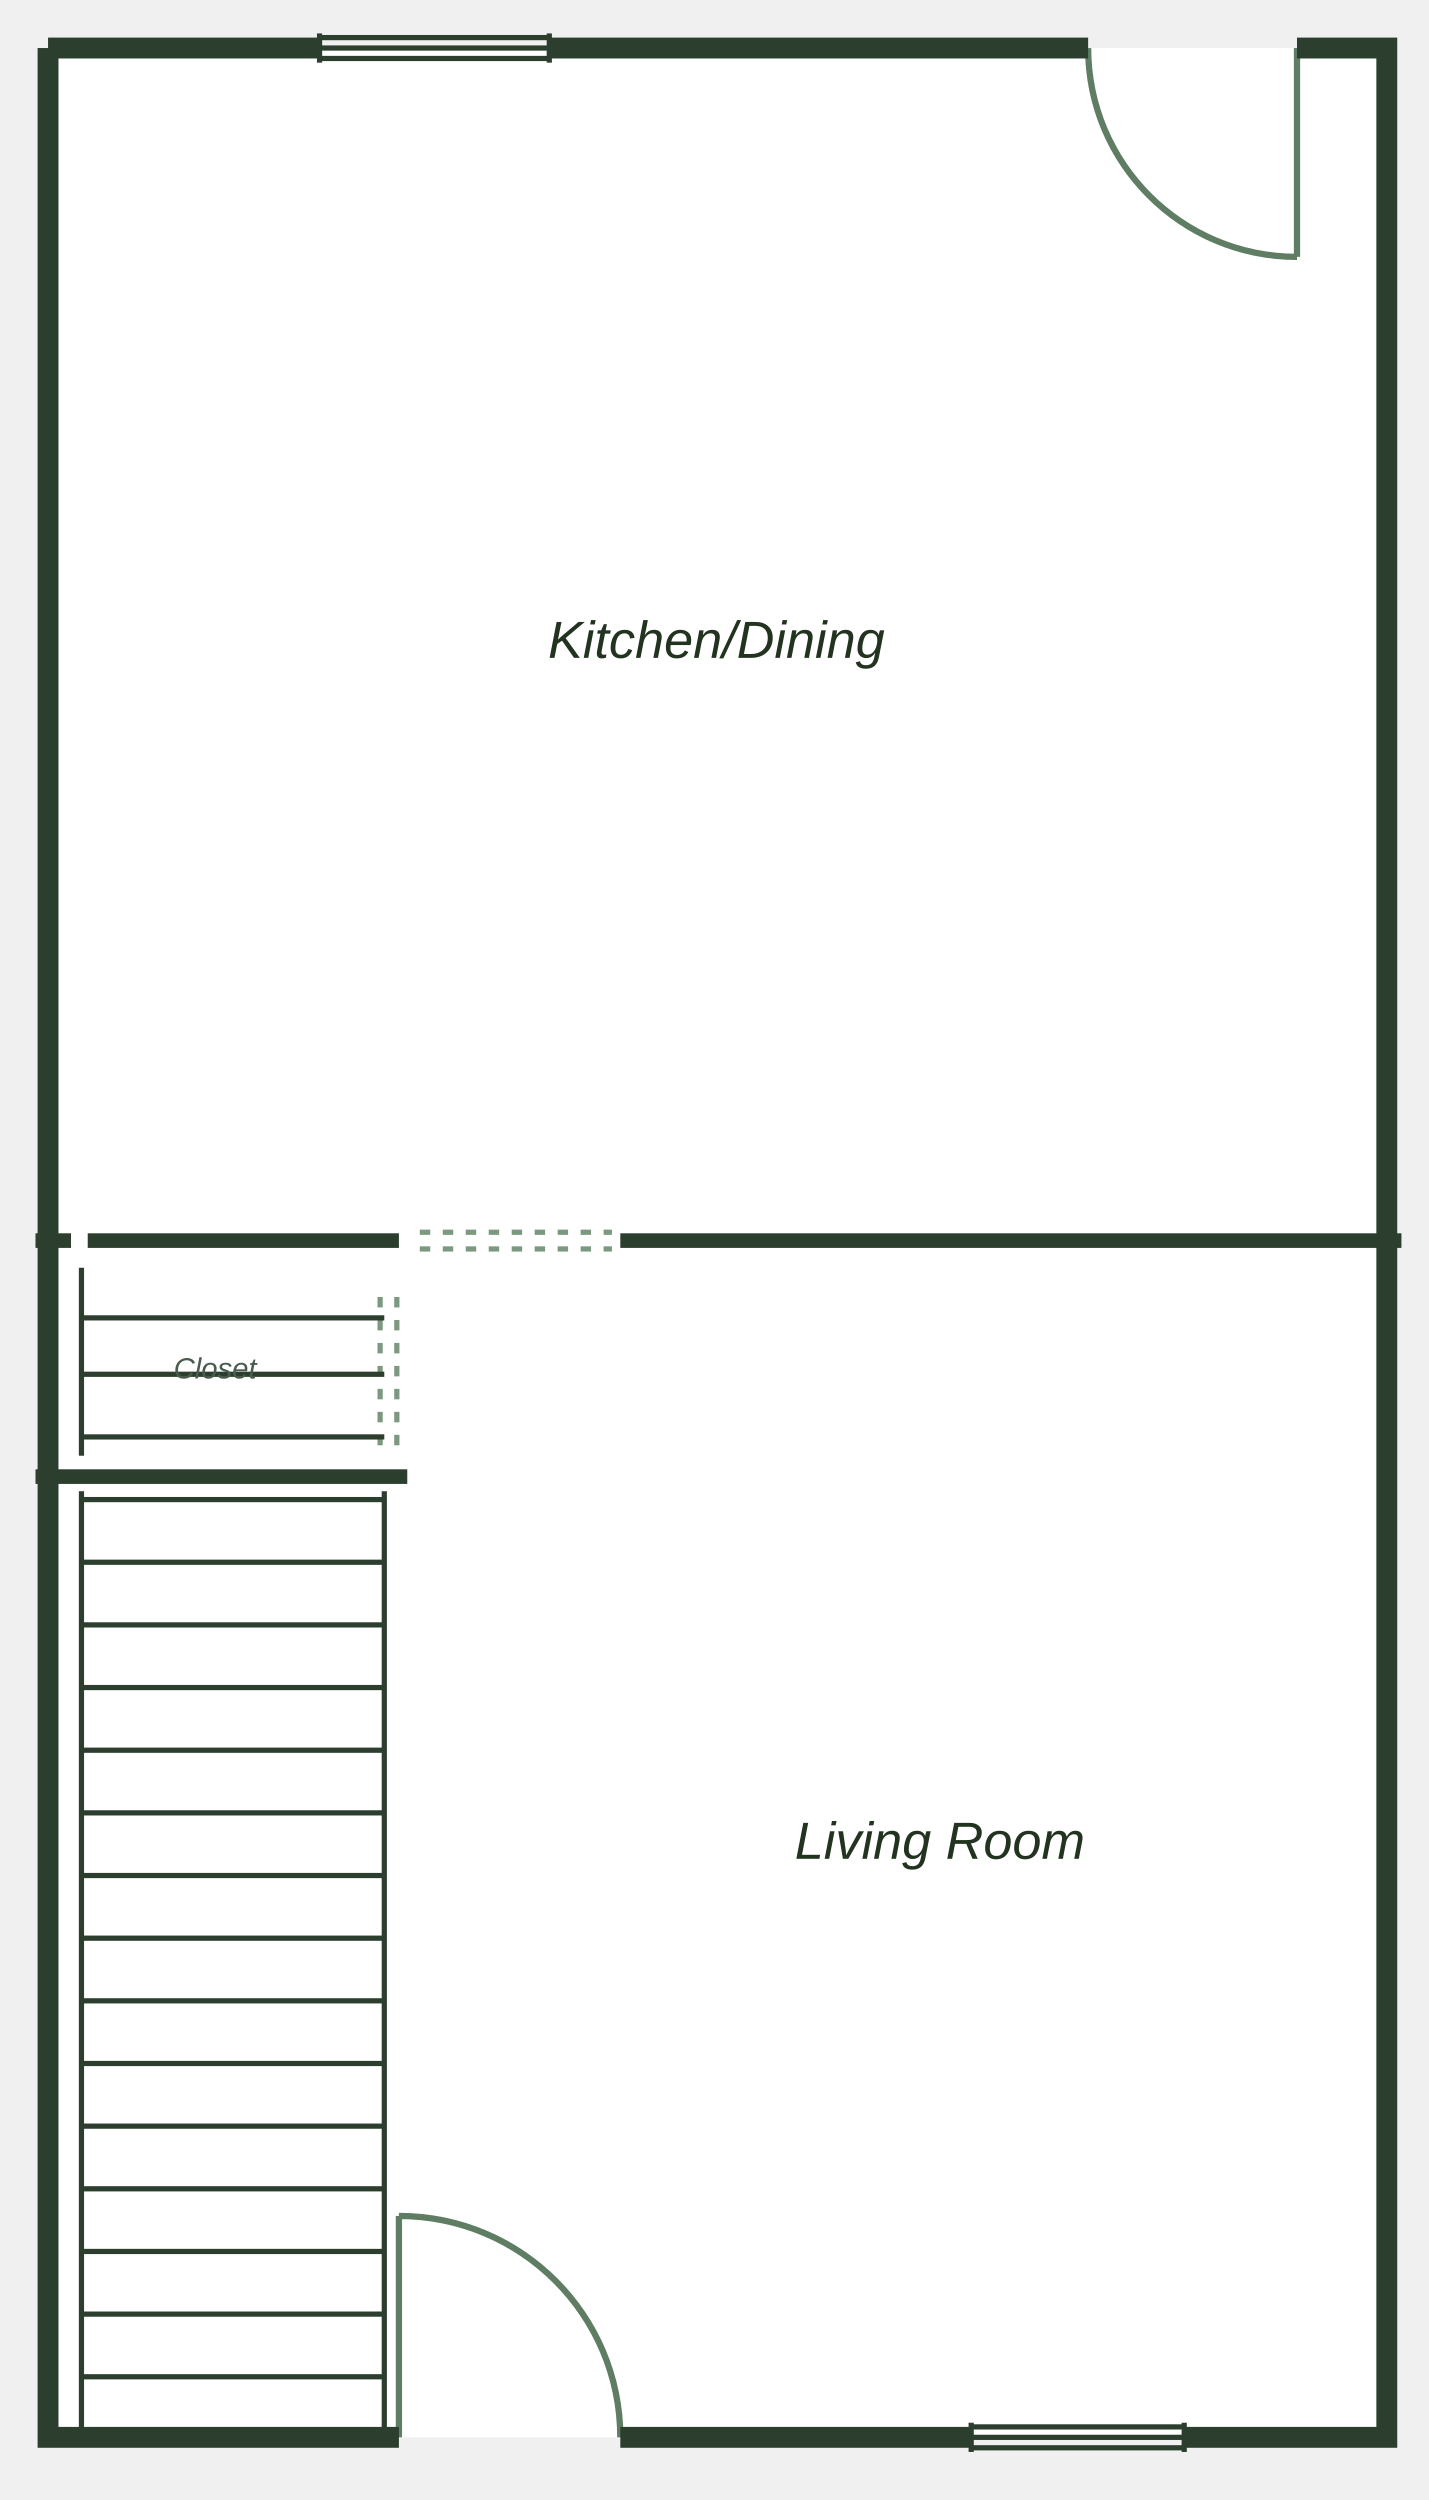
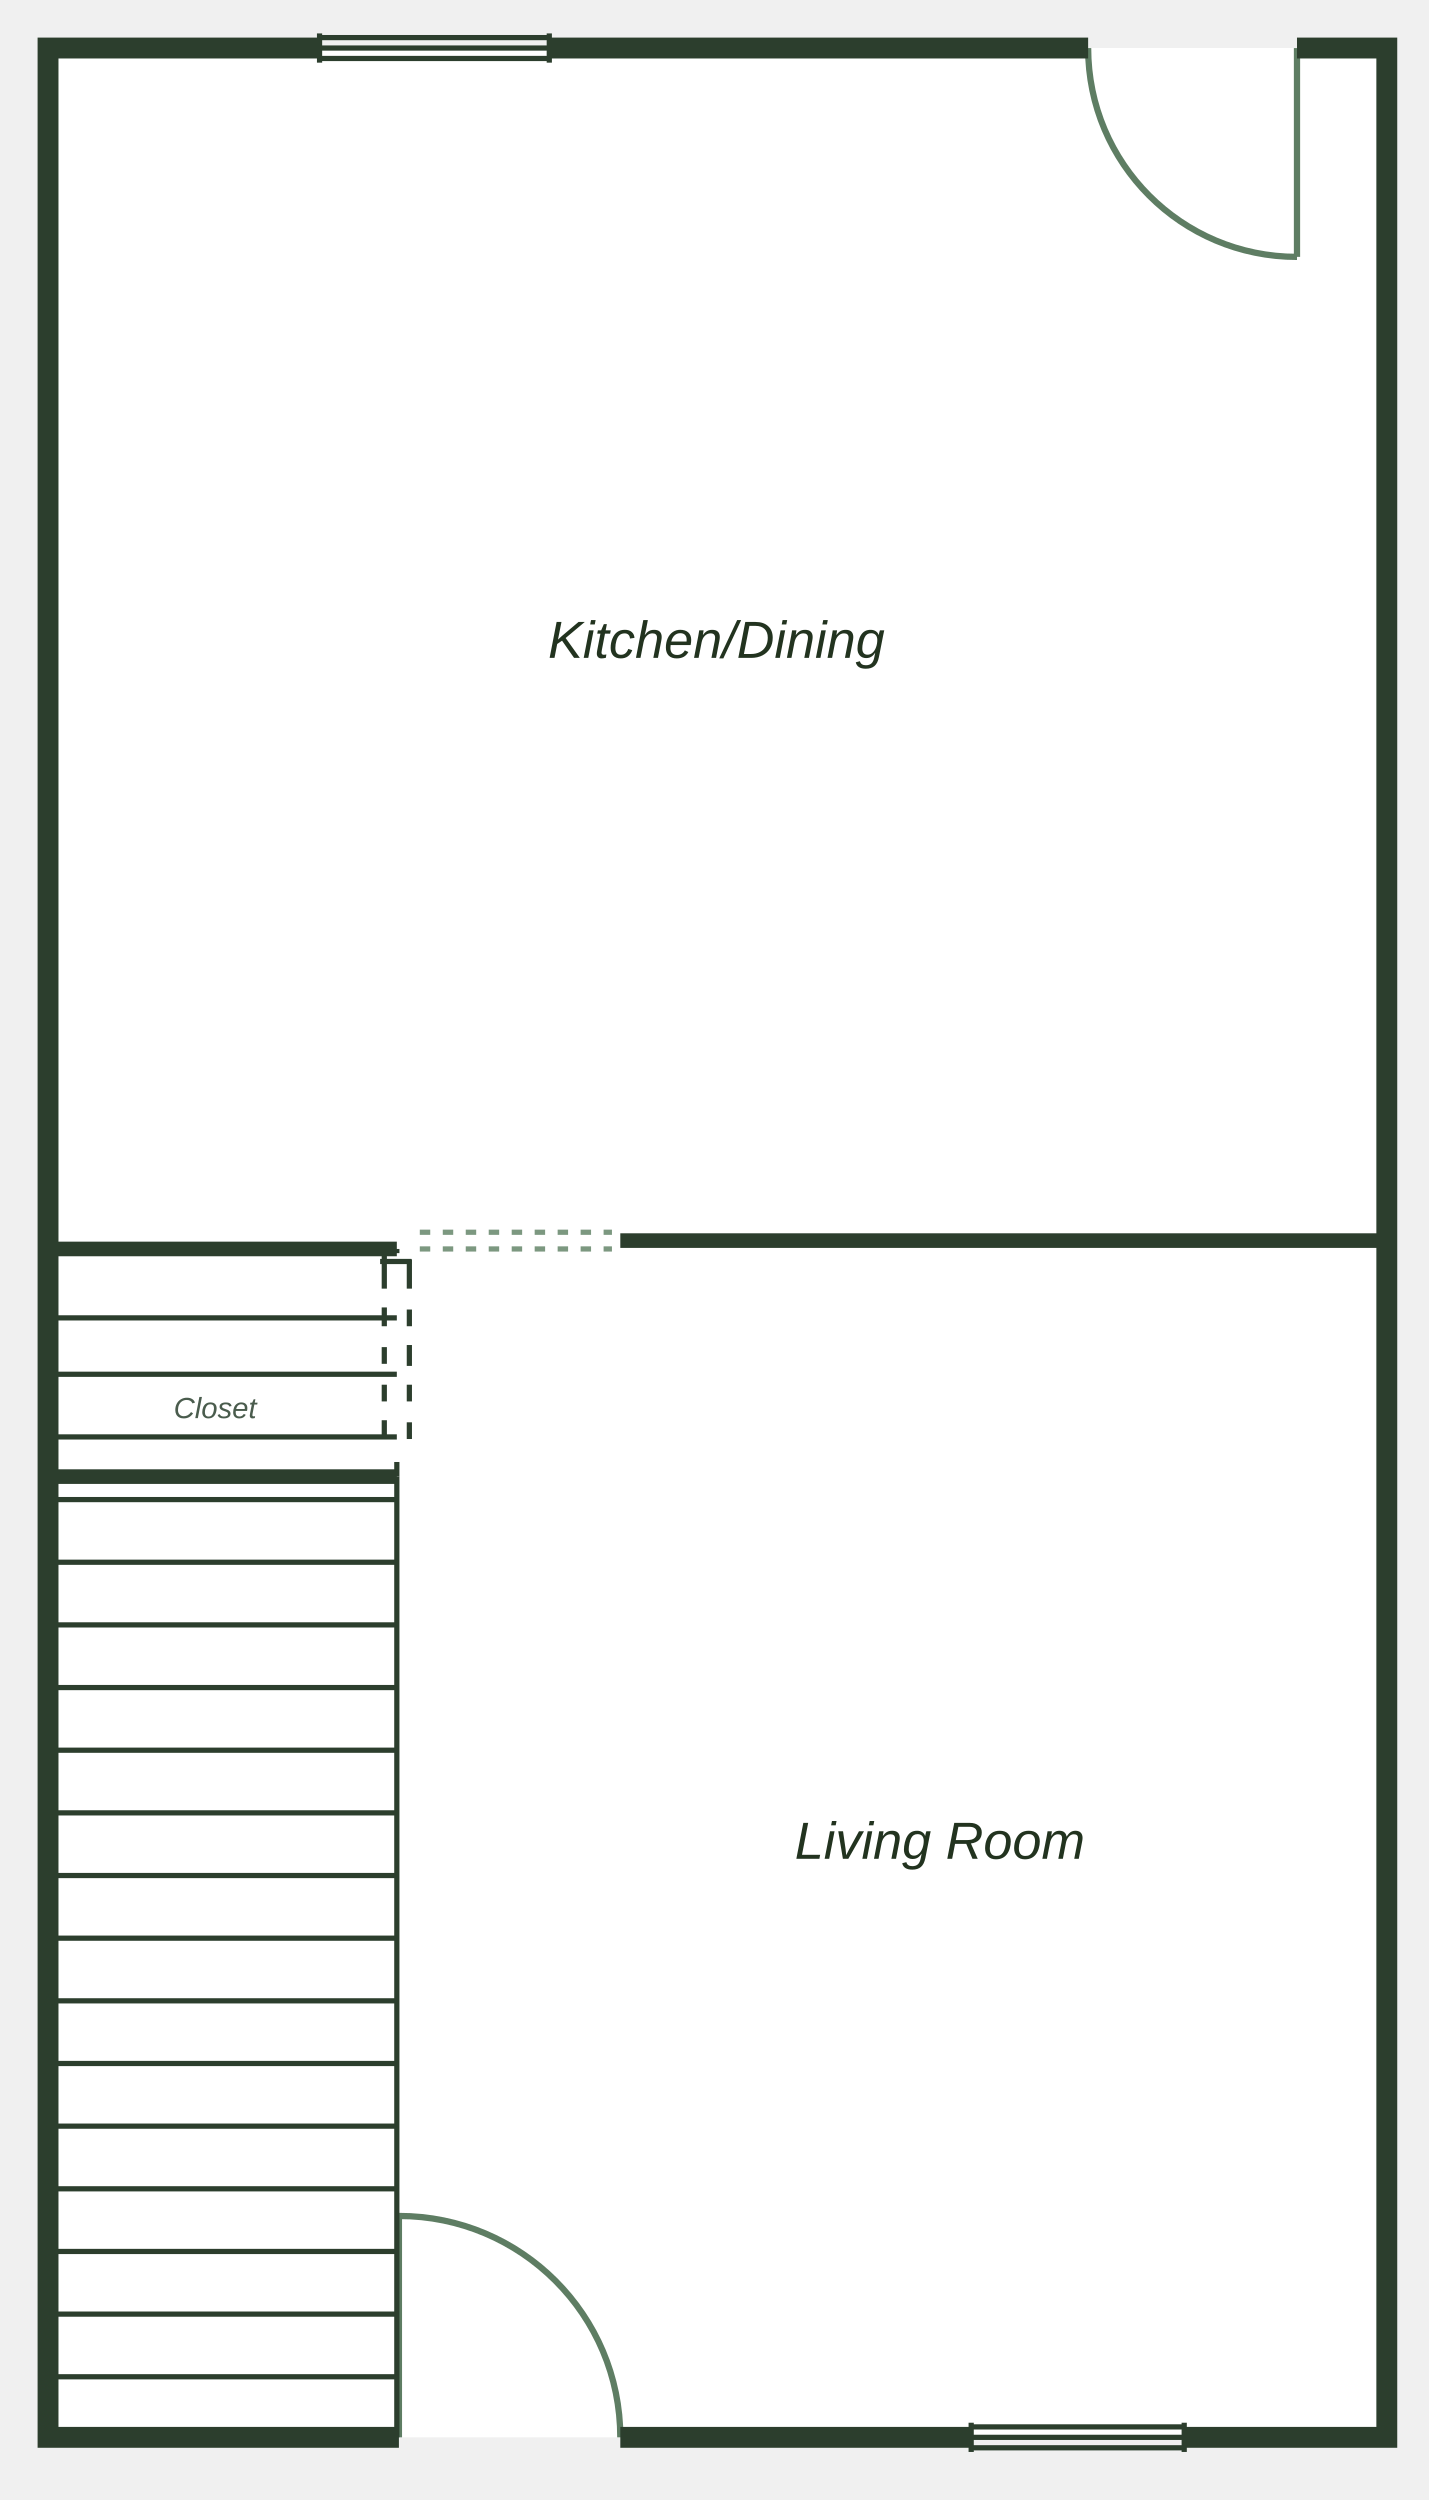
<svg xmlns="http://www.w3.org/2000/svg" width="684" height="1197" viewBox="0 0 684 1197" preserveAspectRatio="xMidYMid meet" role="img" aria-label="Thurmont Village two-bedroom townhome main-level floor plan">
  <defs>
    <style>
    .fp{fill:#FFFFFF}
    .w{fill:none;stroke:#2C3E2D;stroke-width:7;stroke-linecap:butt}
    .wo{fill:none;stroke:#2C3E2D;stroke-width:10;stroke-linecap:butt}
    .d{fill:none;stroke:#7C9880;stroke-width:2.5;stroke-dasharray:5 6}
    .arc{fill:none;stroke:#5E7D63;stroke-width:3}
    .win{fill:none;stroke:#2C3E2D;stroke-width:2.5}
    .st{fill:none;stroke:#2C3E2D;stroke-width:2.5}
    .rm{fill:#22331F;font-family:'Helvetica Neue',Arial,sans-serif;font-size:25px;font-style:italic;text-anchor:middle}
    .cl{fill:#4A5C4D;font-family:'Helvetica Neue',Arial,sans-serif;font-size:18px;font-style:italic;text-anchor:middle}
    .sm{fill:#4A5C4D;font-family:'Helvetica Neue',Arial,sans-serif;font-size:14px;font-style:italic;text-anchor:middle}
  </style>
  </defs>
  <rect class="fp" x="23" y="23" width="641" height="1144" />
-   <path class="w" d="M17,594 H34 M42,594 H191 M297,594 H671 M17,707 H195" />
-   <path class="d" d="M201,590 H293 M201,598 H293 M182,621 V695 M190,621 V695" />
+   <path class="w" d="M297,594 L664,594 M23,598 L190,598 M23,707 L190,707" />
+   <path class="d" d="M201,590 H293 M201,598 H293" />
  <path class="win" d="M153,18 H263 M153,23 H263 M153,28 H263 M153,16 V30 M263,16 V30" />
  <path class="arc" d="M621,23 V123 M521,23 A100,100 0 0 0 621,123" />
-   <path class="arc" d="M191,1167 V1061 M191,1061 A106,106 0 0 1 297,1167" />
+   <path class="arc" d="M191,1167 V1061 M297,1167 A106,106 0 0 0 191,1061" />
  <path class="win" d="M465,1162 H567 M465,1167 H567 M465,1172 H567 M465,1160 V1174 M567,1160 V1174" />
-   <path class="st" d="M39,607 V697 M39,631 H184 M39,658 H184 M39,688 H184" />
-   <path class="st" d="M39,714 V1163 M184,714 V1163 M39,718 H184 M39,748 H184 M39,778 H184 M39,808 H184 M39,838 H184 M39,868 H184 M39,898 H184 M39,928 H184 M39,958 H184 M39,988 H184 M39,1018 H184 M39,1048 H184 M39,1078 H184 M39,1108 H184 M39,1138 H184" />
-   <path class="wo" d="M23,23 H153 M263,23 H521 M621,23 H664 V1167 H567 M465,1167 H297 M191,1167 H23 V23" />
+   <path class="st" d="M23,598 V707 M190.0,598 V600 M190.0,700 V707 M23,631 H190.0 M23,658 H190.0 M23,688 H190.0" />
+   <path class="st" d="M23,707 V1167 M190.0,707 V1167 M23,718 H190.0 M23,748 H190.0 M23,778 H190.0 M23,808 H190.0 M23,838 H190.0 M23,868 H190.0 M23,898 H190.0 M23,928 H190.0 M23,958 H190.0 M23,988 H190.0 M23,1018 H190.0 M23,1048 H190.0 M23,1078 H190.0 M23,1108 H190.0 M23,1138 H190.0" />
+   <path class="st" d="M184.0,600 V617" />
+   <path class="st" d="M184.0,626 V635" />
+   <path class="st" d="M184.0,645 V653" />
+   <path class="st" d="M184.0,663 V671" />
+   <path class="st" d="M184.0,680 V689" />
+   <path class="st" d="M196.0,603 V617" />
+   <path class="st" d="M196.0,627 V635" />
+   <path class="st" d="M196.0,644 V654" />
+   <path class="st" d="M196.0,663 V671" />
+   <path class="st" d="M196.0,681 V689" />
+   <path class="st" d="M182,604.0 H197" />
+   <path class="wo" d="M23,23 H153 M263,23 H521 M621,23 H664 V1167 H567 M465,1167 H297 M191,1167 H23 V23 H33" />
  <text class="rm" x="343" y="315">Kitchen/Dining</text>
  <text class="rm" x="450" y="890">Living Room</text>
-   <text class="sm" x="103" y="660">Closet</text>
+   <text class="sm" x="103" y="679">Closet</text>
</svg>
